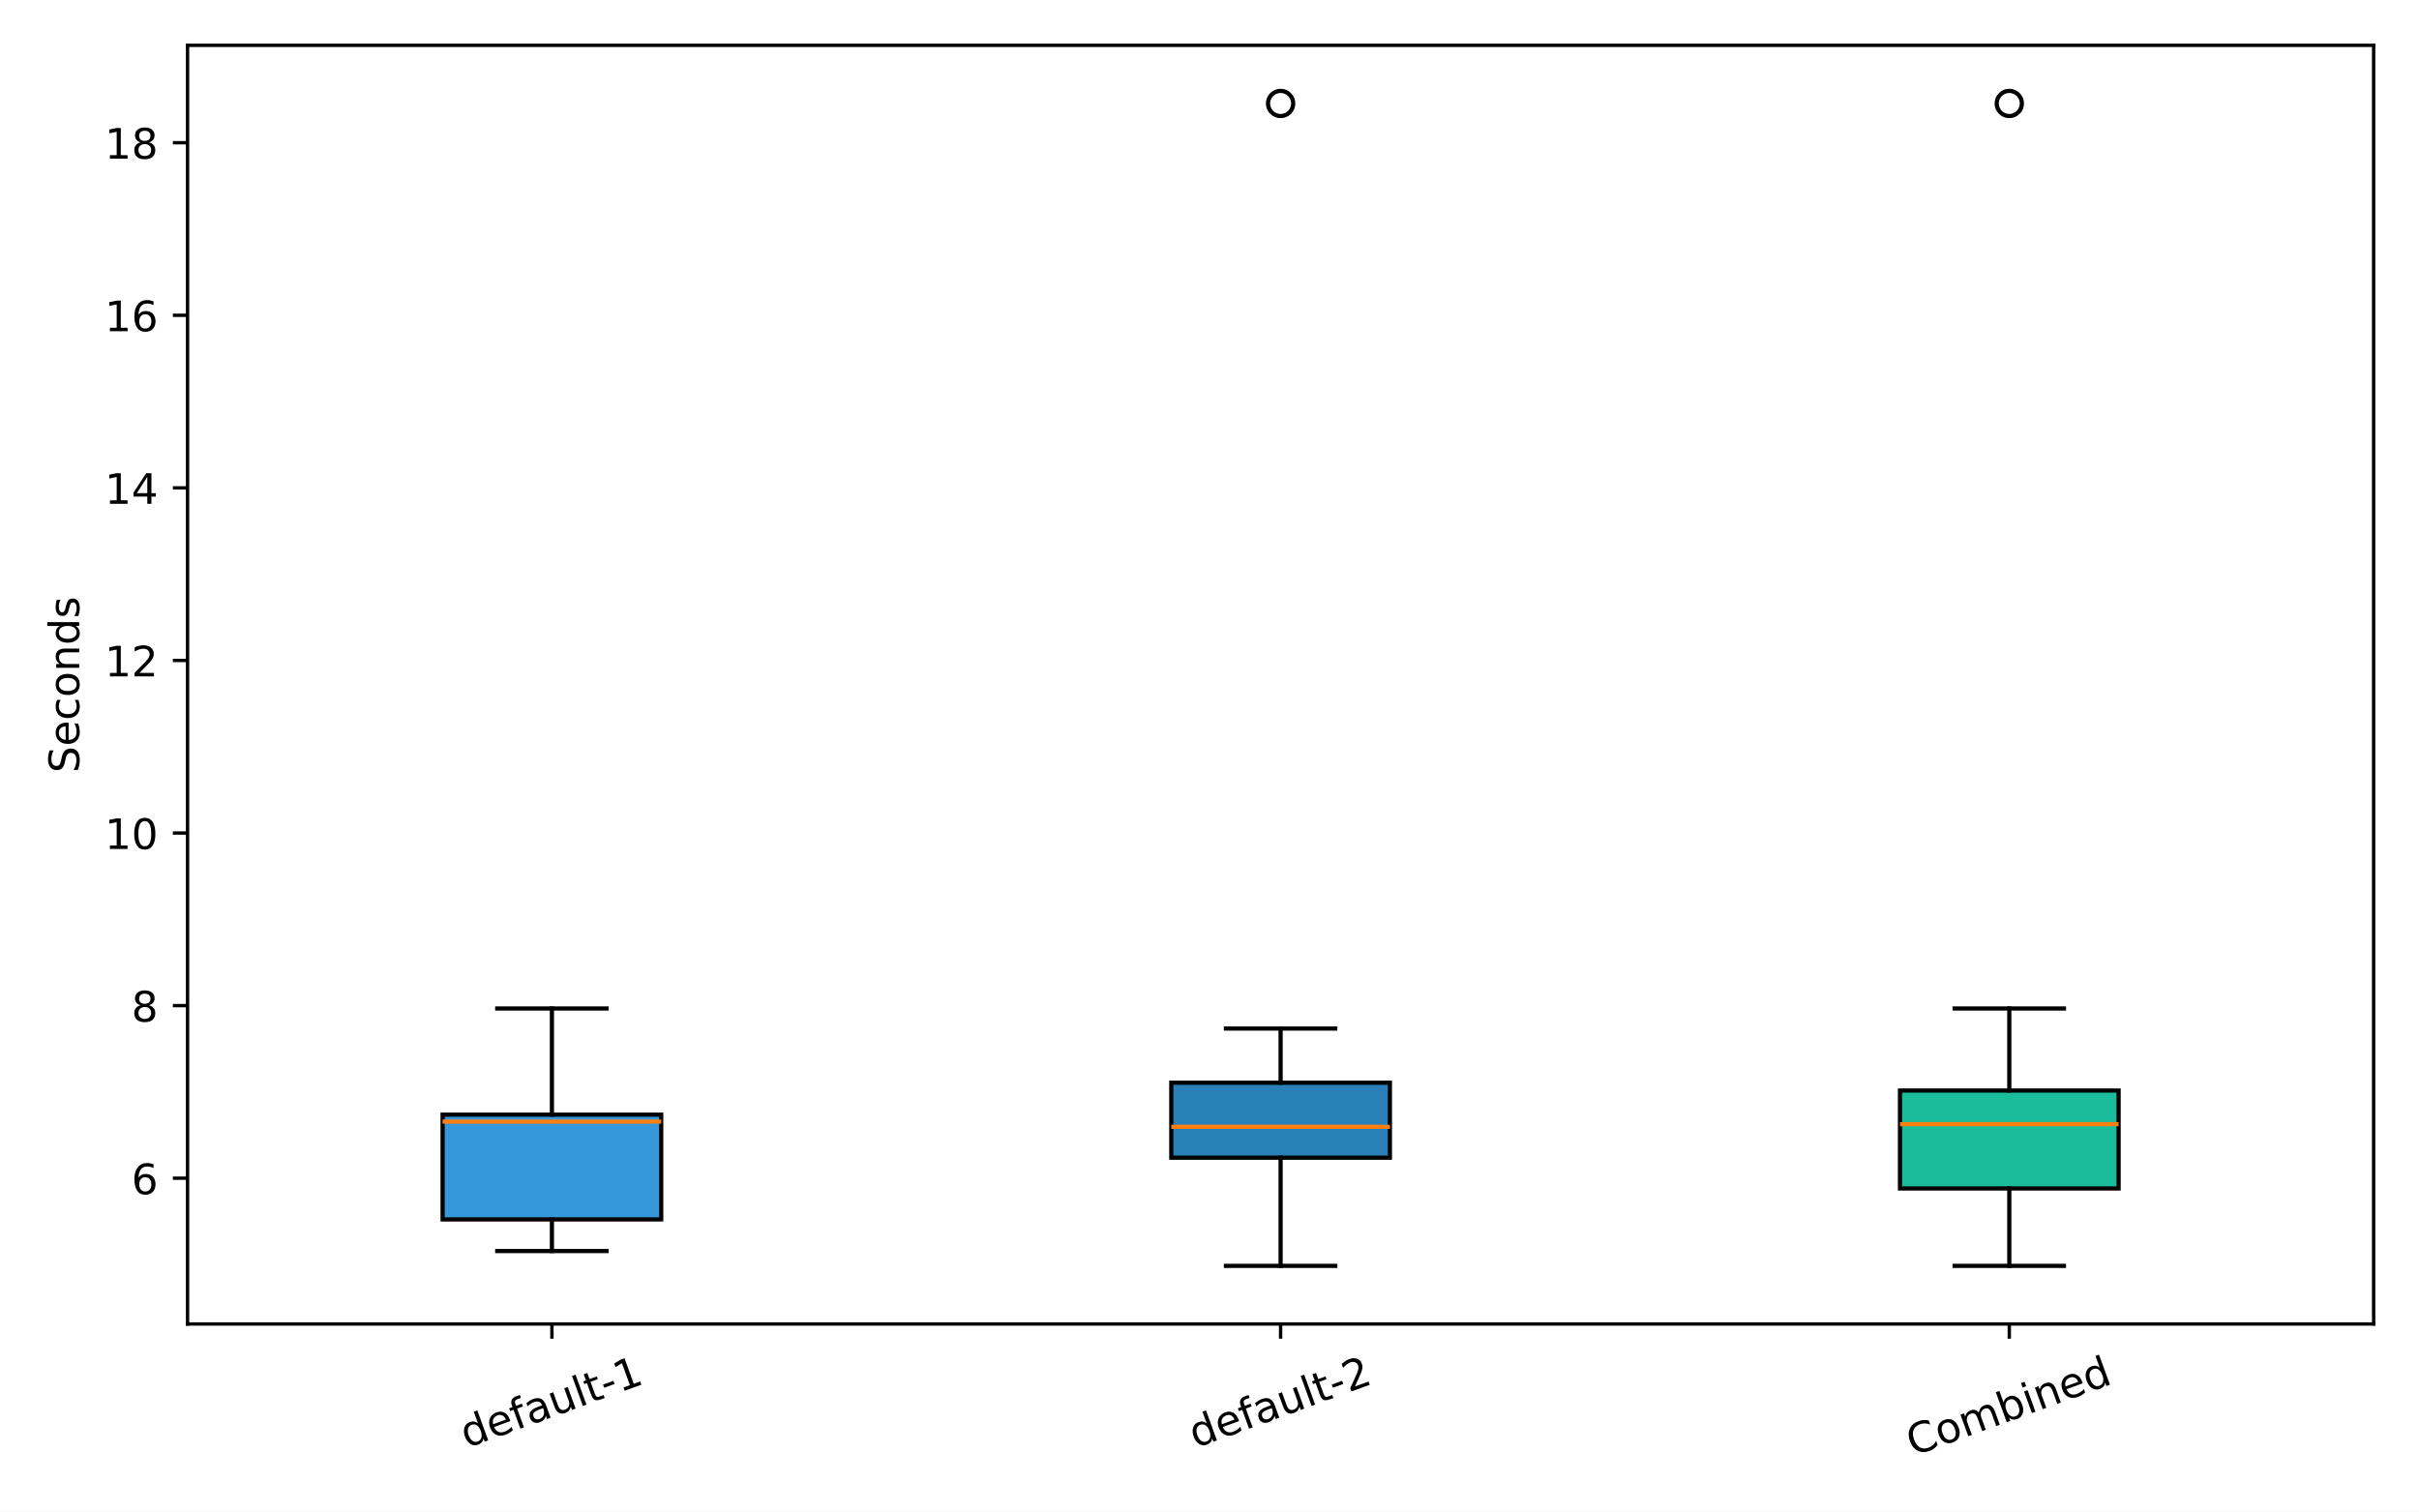
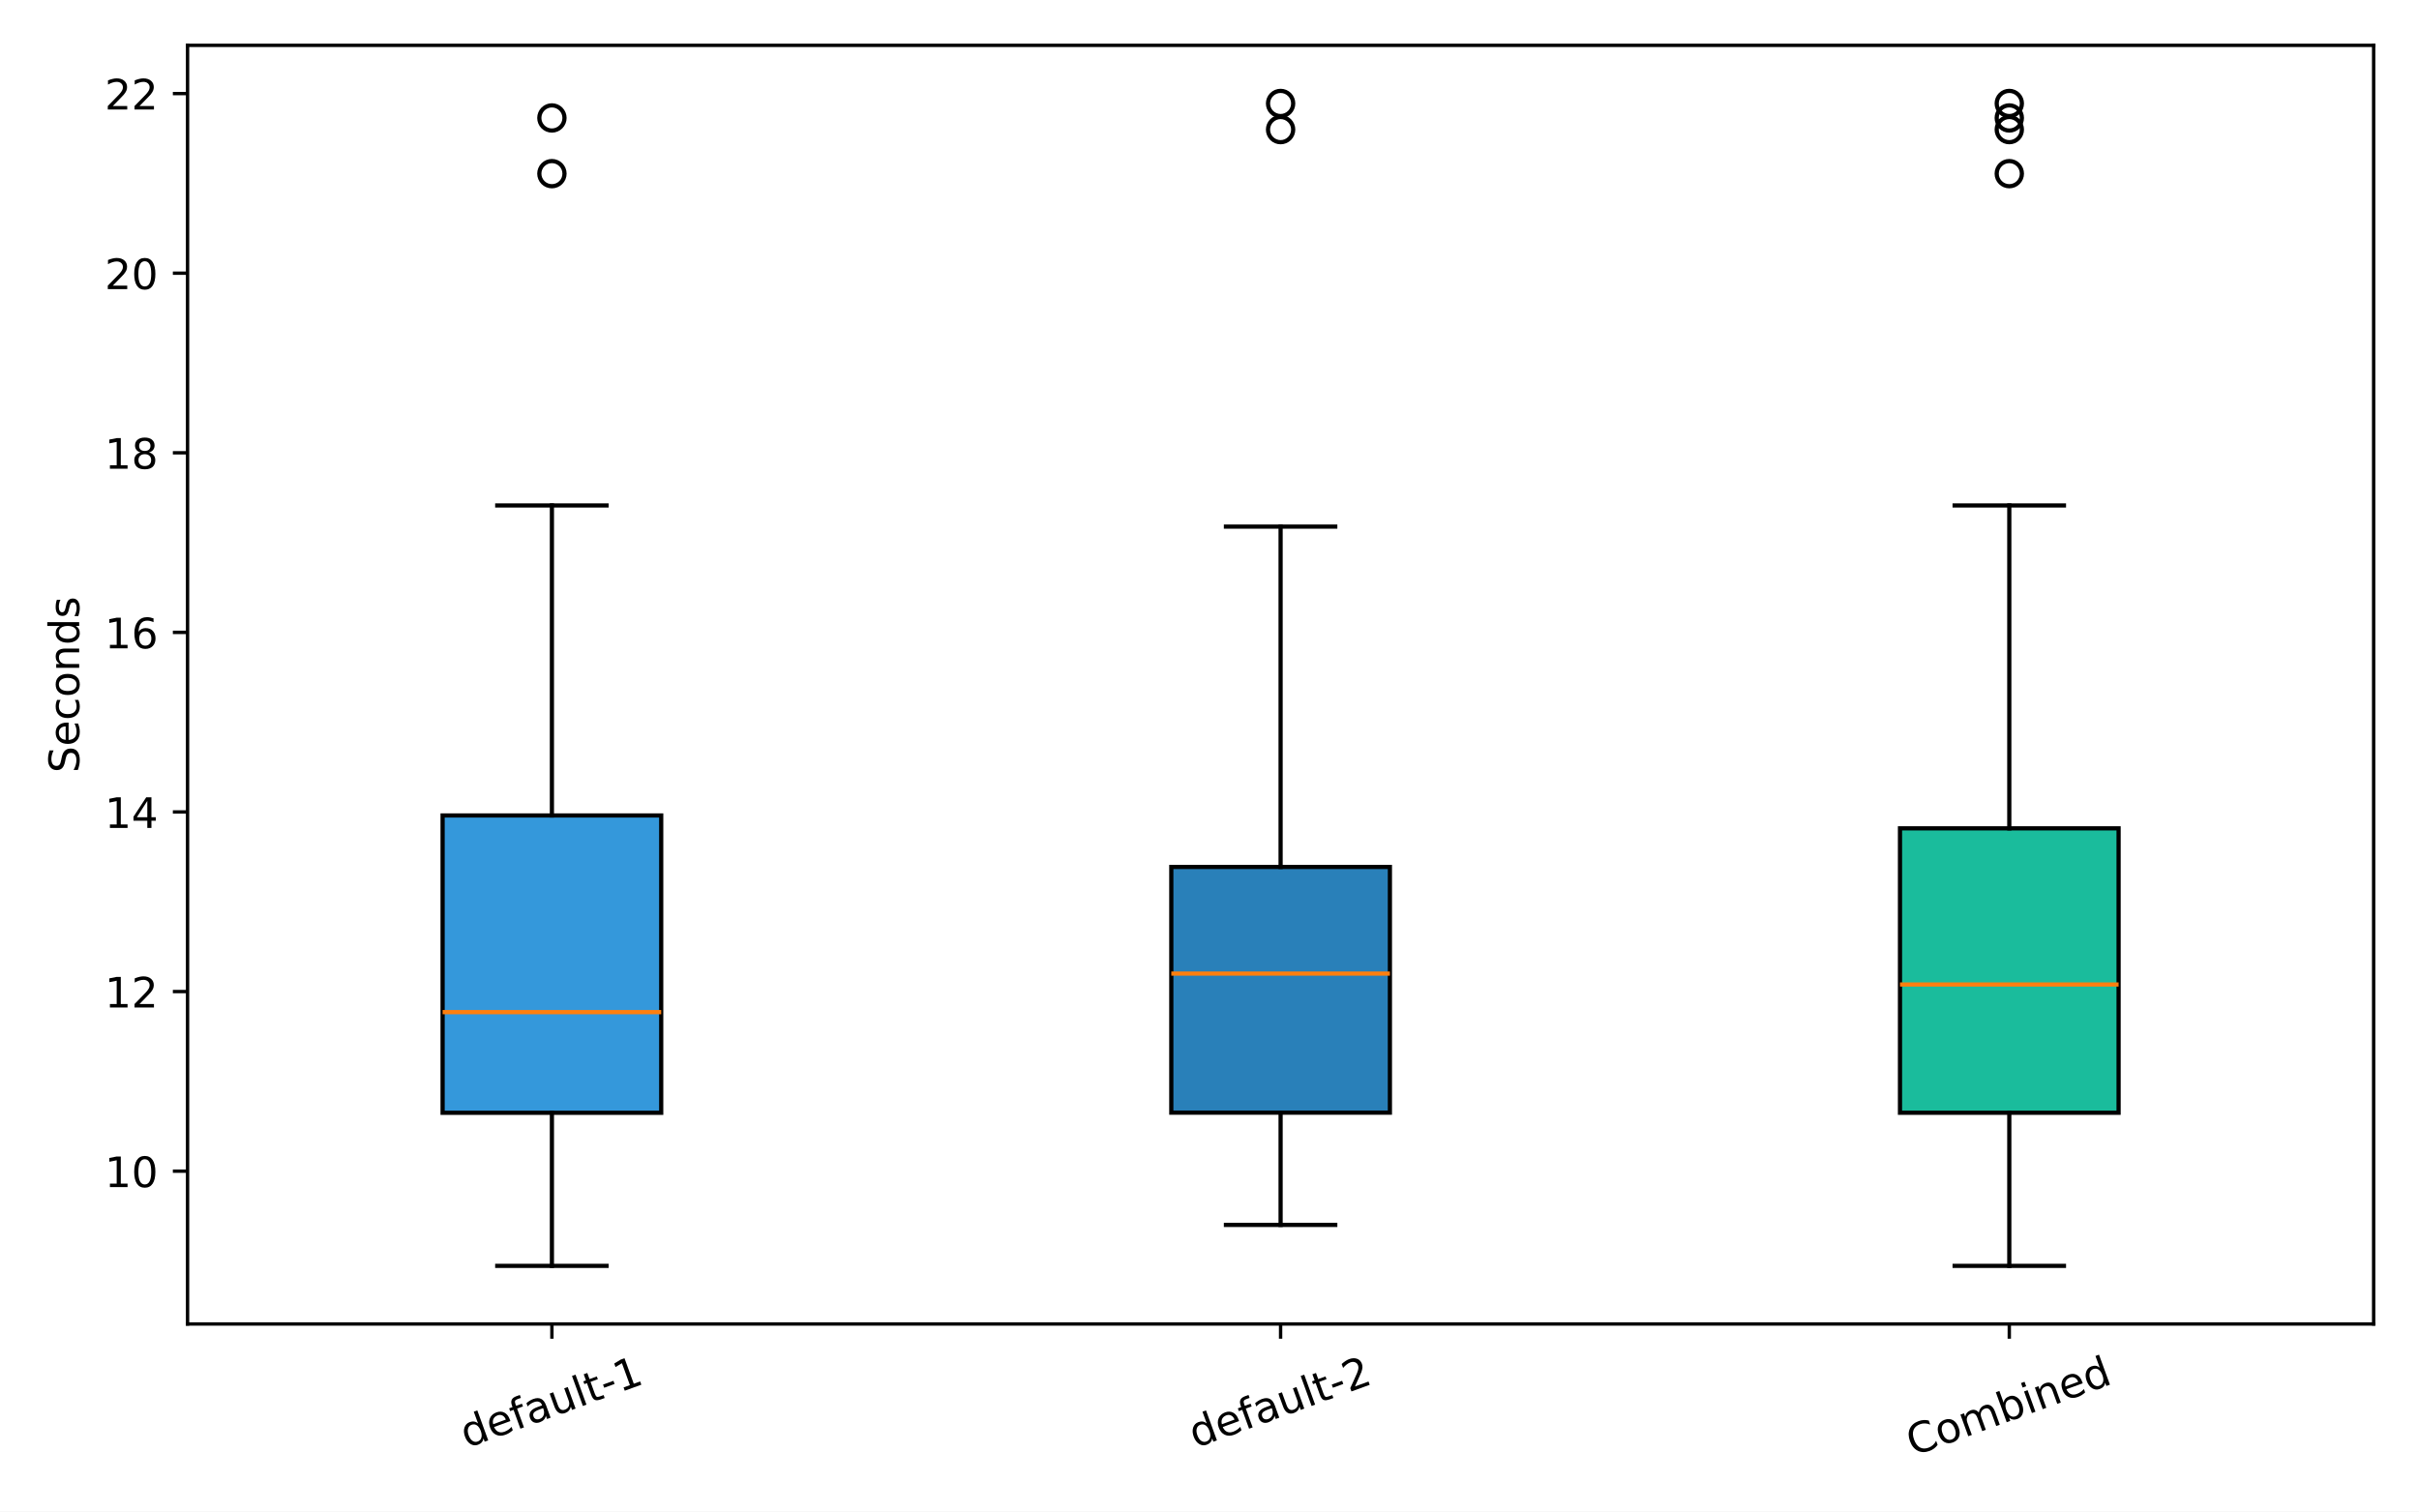
<svg xmlns="http://www.w3.org/2000/svg" xmlns:xlink="http://www.w3.org/1999/xlink" width="576pt" height="360pt" viewBox="0 0 576 360" version="1.1">
  <defs>
    <style type="text/css">*{stroke-linejoin: round; stroke-linecap: butt}</style>
  </defs>
  <g id="figure_1">
    <g id="patch_1">
      <path d="M 0 360  L 576 360  L 576 0  L 0 0  z " style="fill: #ffffff" />
    </g>
    <g id="axes_1">
      <g id="patch_2">
        <path d="M 44.66 315.336  L 565.2 315.336  L 565.2 10.8  L 44.66 10.8  z " style="fill: #ffffff" />
      </g>
      <g id="matplotlib.axis_1">
        <g id="xtick_1">
          <g id="line2d_1">
            <defs>
-               <path id="md8c7921553" d="M 0 0  L 0 3.5  " style="stroke: #000000; stroke-width: 0.8" />
+               <path id="mb43727681c" d="M 0 0  L 0 3.5  " style="stroke: #000000; stroke-width: 0.8" />
            </defs>
            <g>
-               <use xlink:href="#md8c7921553" x="131.417" y="315.336" style="stroke: #000000; stroke-width: 0.8" />
+               <use xlink:href="#mb43727681c" x="131.417" y="315.336" style="stroke: #000000; stroke-width: 0.8" />
            </g>
          </g>
          <g id="text_1">
            <g transform="translate(111.1439 344.9207) rotate(-20) scale(0.1 -0.1)">
              <defs>
                <path id="DejaVuSans-64" d="M 2906 2969  L 2906 4863  L 3481 4863  L 3481 0  L 2906 0  L 2906 525  Q 2725 213 2448 61  Q 2172 -91 1784 -91  Q 1150 -91 751 415  Q 353 922 353 1747  Q 353 2572 751 3078  Q 1150 3584 1784 3584  Q 2172 3584 2448 3432  Q 2725 3281 2906 2969  z M 947 1747  Q 947 1113 1208 752  Q 1469 391 1925 391  Q 2381 391 2643 752  Q 2906 1113 2906 1747  Q 2906 2381 2643 2742  Q 2381 3103 1925 3103  Q 1469 3103 1208 2742  Q 947 2381 947 1747  z " transform="scale(0.015625)" />
                <path id="DejaVuSans-65" d="M 3597 1894  L 3597 1613  L 953 1613  Q 991 1019 1311 708  Q 1631 397 2203 397  Q 2534 397 2845 478  Q 3156 559 3463 722  L 3463 178  Q 3153 47 2828 -22  Q 2503 -91 2169 -91  Q 1331 -91 842 396  Q 353 884 353 1716  Q 353 2575 817 3079  Q 1281 3584 2069 3584  Q 2775 3584 3186 3129  Q 3597 2675 3597 1894  z M 3022 2063  Q 3016 2534 2758 2815  Q 2500 3097 2075 3097  Q 1594 3097 1305 2825  Q 1016 2553 972 2059  L 3022 2063  z " transform="scale(0.015625)" />
                <path id="DejaVuSans-66" d="M 2375 4863  L 2375 4384  L 1825 4384  Q 1516 4384 1395 4259  Q 1275 4134 1275 3809  L 1275 3500  L 2222 3500  L 2222 3053  L 1275 3053  L 1275 0  L 697 0  L 697 3053  L 147 3053  L 147 3500  L 697 3500  L 697 3744  Q 697 4328 969 4595  Q 1241 4863 1831 4863  L 2375 4863  z " transform="scale(0.015625)" />
                <path id="DejaVuSans-61" d="M 2194 1759  Q 1497 1759 1228 1600  Q 959 1441 959 1056  Q 959 750 1161 570  Q 1363 391 1709 391  Q 2188 391 2477 730  Q 2766 1069 2766 1631  L 2766 1759  L 2194 1759  z M 3341 1997  L 3341 0  L 2766 0  L 2766 531  Q 2569 213 2275 61  Q 1981 -91 1556 -91  Q 1019 -91 701 211  Q 384 513 384 1019  Q 384 1609 779 1909  Q 1175 2209 1959 2209  L 2766 2209  L 2766 2266  Q 2766 2663 2505 2880  Q 2244 3097 1772 3097  Q 1472 3097 1187 3025  Q 903 2953 641 2809  L 641 3341  Q 956 3463 1253 3523  Q 1550 3584 1831 3584  Q 2591 3584 2966 3190  Q 3341 2797 3341 1997  z " transform="scale(0.015625)" />
                <path id="DejaVuSans-75" d="M 544 1381  L 544 3500  L 1119 3500  L 1119 1403  Q 1119 906 1312 657  Q 1506 409 1894 409  Q 2359 409 2629 706  Q 2900 1003 2900 1516  L 2900 3500  L 3475 3500  L 3475 0  L 2900 0  L 2900 538  Q 2691 219 2414 64  Q 2138 -91 1772 -91  Q 1169 -91 856 284  Q 544 659 544 1381  z M 1991 3584  L 1991 3584  z " transform="scale(0.015625)" />
                <path id="DejaVuSans-6c" d="M 603 4863  L 1178 4863  L 1178 0  L 603 0  L 603 4863  z " transform="scale(0.015625)" />
                <path id="DejaVuSans-74" d="M 1172 4494  L 1172 3500  L 2356 3500  L 2356 3053  L 1172 3053  L 1172 1153  Q 1172 725 1289 603  Q 1406 481 1766 481  L 2356 481  L 2356 0  L 1766 0  Q 1100 0 847 248  Q 594 497 594 1153  L 594 3053  L 172 3053  L 172 3500  L 594 3500  L 594 4494  L 1172 4494  z " transform="scale(0.015625)" />
                <path id="DejaVuSans-2d" d="M 313 2009  L 1997 2009  L 1997 1497  L 313 1497  L 313 2009  z " transform="scale(0.015625)" />
                <path id="DejaVuSans-31" d="M 794 531  L 1825 531  L 1825 4091  L 703 3866  L 703 4441  L 1819 4666  L 2450 4666  L 2450 531  L 3481 531  L 3481 0  L 794 0  L 794 531  z " transform="scale(0.015625)" />
              </defs>
              <use xlink:href="#DejaVuSans-64" />
-               <use xlink:href="#DejaVuSans-65" transform="translate(63.47656 0)" />
-               <use xlink:href="#DejaVuSans-66" transform="translate(125 0)" />
-               <use xlink:href="#DejaVuSans-61" transform="translate(160.2051 0)" />
-               <use xlink:href="#DejaVuSans-75" transform="translate(221.4844 0)" />
-               <use xlink:href="#DejaVuSans-6c" transform="translate(284.8633 0)" />
-               <use xlink:href="#DejaVuSans-74" transform="translate(312.6465 0)" />
-               <use xlink:href="#DejaVuSans-2d" transform="translate(351.8555 0)" />
-               <use xlink:href="#DejaVuSans-31" transform="translate(387.9395 0)" />
+               <use xlink:href="#DejaVuSans-65" x="63.477" />
+               <use xlink:href="#DejaVuSans-66" x="125" />
+               <use xlink:href="#DejaVuSans-61" x="160.205" />
+               <use xlink:href="#DejaVuSans-75" x="221.484" />
+               <use xlink:href="#DejaVuSans-6c" x="284.863" />
+               <use xlink:href="#DejaVuSans-74" x="312.646" />
+               <use xlink:href="#DejaVuSans-2d" x="351.855" />
+               <use xlink:href="#DejaVuSans-31" x="387.939" />
            </g>
          </g>
        </g>
        <g id="xtick_2">
          <g id="line2d_2">
            <g>
-               <use xlink:href="#md8c7921553" x="304.93" y="315.336" style="stroke: #000000; stroke-width: 0.8" />
+               <use xlink:href="#mb43727681c" x="304.93" y="315.336" style="stroke: #000000; stroke-width: 0.8" />
            </g>
          </g>
          <g id="text_2">
            <g transform="translate(284.6573 344.9207) rotate(-20) scale(0.1 -0.1)">
              <defs>
                <path id="DejaVuSans-32" d="M 1228 531  L 3431 531  L 3431 0  L 469 0  L 469 531  Q 828 903 1448 1529  Q 2069 2156 2228 2338  Q 2531 2678 2651 2914  Q 2772 3150 2772 3378  Q 2772 3750 2511 3984  Q 2250 4219 1831 4219  Q 1534 4219 1204 4116  Q 875 4013 500 3803  L 500 4441  Q 881 4594 1212 4672  Q 1544 4750 1819 4750  Q 2544 4750 2975 4387  Q 3406 4025 3406 3419  Q 3406 3131 3298 2873  Q 3191 2616 2906 2266  Q 2828 2175 2409 1742  Q 1991 1309 1228 531  z " transform="scale(0.015625)" />
              </defs>
              <use xlink:href="#DejaVuSans-64" />
-               <use xlink:href="#DejaVuSans-65" transform="translate(63.47656 0)" />
-               <use xlink:href="#DejaVuSans-66" transform="translate(125 0)" />
-               <use xlink:href="#DejaVuSans-61" transform="translate(160.2051 0)" />
-               <use xlink:href="#DejaVuSans-75" transform="translate(221.4844 0)" />
-               <use xlink:href="#DejaVuSans-6c" transform="translate(284.8633 0)" />
-               <use xlink:href="#DejaVuSans-74" transform="translate(312.6465 0)" />
-               <use xlink:href="#DejaVuSans-2d" transform="translate(351.8555 0)" />
-               <use xlink:href="#DejaVuSans-32" transform="translate(387.9395 0)" />
+               <use xlink:href="#DejaVuSans-65" x="63.477" />
+               <use xlink:href="#DejaVuSans-66" x="125" />
+               <use xlink:href="#DejaVuSans-61" x="160.205" />
+               <use xlink:href="#DejaVuSans-75" x="221.484" />
+               <use xlink:href="#DejaVuSans-6c" x="284.863" />
+               <use xlink:href="#DejaVuSans-74" x="312.646" />
+               <use xlink:href="#DejaVuSans-2d" x="351.855" />
+               <use xlink:href="#DejaVuSans-32" x="387.939" />
            </g>
          </g>
        </g>
        <g id="xtick_3">
          <g id="line2d_3">
            <g>
-               <use xlink:href="#md8c7921553" x="478.443" y="315.336" style="stroke: #000000; stroke-width: 0.8" />
+               <use xlink:href="#mb43727681c" x="478.443" y="315.336" style="stroke: #000000; stroke-width: 0.8" />
            </g>
          </g>
          <g id="text_3">
            <g transform="translate(455.5152 346.8537) rotate(-20) scale(0.1 -0.1)">
              <defs>
                <path id="DejaVuSans-43" d="M 4122 4306  L 4122 3641  Q 3803 3938 3442 4084  Q 3081 4231 2675 4231  Q 1875 4231 1450 3742  Q 1025 3253 1025 2328  Q 1025 1406 1450 917  Q 1875 428 2675 428  Q 3081 428 3442 575  Q 3803 722 4122 1019  L 4122 359  Q 3791 134 3420 21  Q 3050 -91 2638 -91  Q 1578 -91 968 557  Q 359 1206 359 2328  Q 359 3453 968 4101  Q 1578 4750 2638 4750  Q 3056 4750 3426 4639  Q 3797 4528 4122 4306  z " transform="scale(0.015625)" />
                <path id="DejaVuSans-6f" d="M 1959 3097  Q 1497 3097 1228 2736  Q 959 2375 959 1747  Q 959 1119 1226 758  Q 1494 397 1959 397  Q 2419 397 2687 759  Q 2956 1122 2956 1747  Q 2956 2369 2687 2733  Q 2419 3097 1959 3097  z M 1959 3584  Q 2709 3584 3137 3096  Q 3566 2609 3566 1747  Q 3566 888 3137 398  Q 2709 -91 1959 -91  Q 1206 -91 779 398  Q 353 888 353 1747  Q 353 2609 779 3096  Q 1206 3584 1959 3584  z " transform="scale(0.015625)" />
                <path id="DejaVuSans-6d" d="M 3328 2828  Q 3544 3216 3844 3400  Q 4144 3584 4550 3584  Q 5097 3584 5394 3201  Q 5691 2819 5691 2113  L 5691 0  L 5113 0  L 5113 2094  Q 5113 2597 4934 2840  Q 4756 3084 4391 3084  Q 3944 3084 3684 2787  Q 3425 2491 3425 1978  L 3425 0  L 2847 0  L 2847 2094  Q 2847 2600 2669 2842  Q 2491 3084 2119 3084  Q 1678 3084 1418 2786  Q 1159 2488 1159 1978  L 1159 0  L 581 0  L 581 3500  L 1159 3500  L 1159 2956  Q 1356 3278 1631 3431  Q 1906 3584 2284 3584  Q 2666 3584 2933 3390  Q 3200 3197 3328 2828  z " transform="scale(0.015625)" />
                <path id="DejaVuSans-62" d="M 3116 1747  Q 3116 2381 2855 2742  Q 2594 3103 2138 3103  Q 1681 3103 1420 2742  Q 1159 2381 1159 1747  Q 1159 1113 1420 752  Q 1681 391 2138 391  Q 2594 391 2855 752  Q 3116 1113 3116 1747  z M 1159 2969  Q 1341 3281 1617 3432  Q 1894 3584 2278 3584  Q 2916 3584 3314 3078  Q 3713 2572 3713 1747  Q 3713 922 3314 415  Q 2916 -91 2278 -91  Q 1894 -91 1617 61  Q 1341 213 1159 525  L 1159 0  L 581 0  L 581 4863  L 1159 4863  L 1159 2969  z " transform="scale(0.015625)" />
                <path id="DejaVuSans-69" d="M 603 3500  L 1178 3500  L 1178 0  L 603 0  L 603 3500  z M 603 4863  L 1178 4863  L 1178 4134  L 603 4134  L 603 4863  z " transform="scale(0.015625)" />
                <path id="DejaVuSans-6e" d="M 3513 2113  L 3513 0  L 2938 0  L 2938 2094  Q 2938 2591 2744 2837  Q 2550 3084 2163 3084  Q 1697 3084 1428 2787  Q 1159 2491 1159 1978  L 1159 0  L 581 0  L 581 3500  L 1159 3500  L 1159 2956  Q 1366 3272 1645 3428  Q 1925 3584 2291 3584  Q 2894 3584 3203 3211  Q 3513 2838 3513 2113  z " transform="scale(0.015625)" />
              </defs>
              <use xlink:href="#DejaVuSans-43" />
-               <use xlink:href="#DejaVuSans-6f" transform="translate(69.82422 0)" />
-               <use xlink:href="#DejaVuSans-6d" transform="translate(131.0059 0)" />
-               <use xlink:href="#DejaVuSans-62" transform="translate(228.418 0)" />
-               <use xlink:href="#DejaVuSans-69" transform="translate(291.8945 0)" />
-               <use xlink:href="#DejaVuSans-6e" transform="translate(319.6777 0)" />
-               <use xlink:href="#DejaVuSans-65" transform="translate(383.0566 0)" />
-               <use xlink:href="#DejaVuSans-64" transform="translate(444.5801 0)" />
+               <use xlink:href="#DejaVuSans-6f" x="69.824" />
+               <use xlink:href="#DejaVuSans-6d" x="131.006" />
+               <use xlink:href="#DejaVuSans-62" x="228.418" />
+               <use xlink:href="#DejaVuSans-69" x="291.895" />
+               <use xlink:href="#DejaVuSans-6e" x="319.678" />
+               <use xlink:href="#DejaVuSans-65" x="383.057" />
+               <use xlink:href="#DejaVuSans-64" x="444.58" />
            </g>
          </g>
        </g>
      </g>
      <g id="matplotlib.axis_2">
        <g id="ytick_1">
          <g id="line2d_4">
            <defs>
-               <path id="m911286cfb0" d="M 0 0  L -3.5 0  " style="stroke: #000000; stroke-width: 0.8" />
+               <path id="mad5dee7c90" d="M 0 0  L -3.5 0  " style="stroke: #000000; stroke-width: 0.8" />
            </defs>
            <g>
-               <use xlink:href="#m911286cfb0" x="44.66" y="280.617" style="stroke: #000000; stroke-width: 0.8" />
+               <use xlink:href="#mad5dee7c90" x="44.66" y="278.936" style="stroke: #000000; stroke-width: 0.8" />
            </g>
          </g>
          <g id="text_4">
-             <g transform="translate(31.2975 284.416) scale(0.1 -0.1)">
-               <defs>
-                 <path id="DejaVuSans-36" d="M 2113 2584  Q 1688 2584 1439 2293  Q 1191 2003 1191 1497  Q 1191 994 1439 701  Q 1688 409 2113 409  Q 2538 409 2786 701  Q 3034 994 3034 1497  Q 3034 2003 2786 2293  Q 2538 2584 2113 2584  z M 3366 4563  L 3366 3988  Q 3128 4100 2886 4159  Q 2644 4219 2406 4219  Q 1781 4219 1451 3797  Q 1122 3375 1075 2522  Q 1259 2794 1537 2939  Q 1816 3084 2150 3084  Q 2853 3084 3261 2657  Q 3669 2231 3669 1497  Q 3669 778 3244 343  Q 2819 -91 2113 -91  Q 1303 -91 875 529  Q 447 1150 447 2328  Q 447 3434 972 4092  Q 1497 4750 2381 4750  Q 2619 4750 2861 4703  Q 3103 4656 3366 4563  z " transform="scale(0.015625)" />
-               </defs>
-               <use xlink:href="#DejaVuSans-36" />
+             <g transform="translate(24.935 282.7352) scale(0.1 -0.1)">
+               <defs>
+                 <path id="DejaVuSans-30" d="M 2034 4250  Q 1547 4250 1301 3770  Q 1056 3291 1056 2328  Q 1056 1369 1301 889  Q 1547 409 2034 409  Q 2525 409 2770 889  Q 3016 1369 3016 2328  Q 3016 3291 2770 3770  Q 2525 4250 2034 4250  z M 2034 4750  Q 2819 4750 3233 4129  Q 3647 3509 3647 2328  Q 3647 1150 3233 529  Q 2819 -91 2034 -91  Q 1250 -91 836 529  Q 422 1150 422 2328  Q 422 3509 836 4129  Q 1250 4750 2034 4750  z " transform="scale(0.015625)" />
+               </defs>
+               <use xlink:href="#DejaVuSans-31" />
+               <use xlink:href="#DejaVuSans-30" x="63.623" />
            </g>
          </g>
        </g>
        <g id="ytick_2">
          <g id="line2d_5">
            <g>
-               <use xlink:href="#m911286cfb0" x="44.66" y="239.512" style="stroke: #000000; stroke-width: 0.8" />
+               <use xlink:href="#mad5dee7c90" x="44.66" y="236.161" style="stroke: #000000; stroke-width: 0.8" />
            </g>
          </g>
          <g id="text_5">
-             <g transform="translate(31.2975 243.3107) scale(0.1 -0.1)">
-               <defs>
-                 <path id="DejaVuSans-38" d="M 2034 2216  Q 1584 2216 1326 1975  Q 1069 1734 1069 1313  Q 1069 891 1326 650  Q 1584 409 2034 409  Q 2484 409 2743 651  Q 3003 894 3003 1313  Q 3003 1734 2745 1975  Q 2488 2216 2034 2216  z M 1403 2484  Q 997 2584 770 2862  Q 544 3141 544 3541  Q 544 4100 942 4425  Q 1341 4750 2034 4750  Q 2731 4750 3128 4425  Q 3525 4100 3525 3541  Q 3525 3141 3298 2862  Q 3072 2584 2669 2484  Q 3125 2378 3379 2068  Q 3634 1759 3634 1313  Q 3634 634 3220 271  Q 2806 -91 2034 -91  Q 1263 -91 848 271  Q 434 634 434 1313  Q 434 1759 690 2068  Q 947 2378 1403 2484  z M 1172 3481  Q 1172 3119 1398 2916  Q 1625 2713 2034 2713  Q 2441 2713 2670 2916  Q 2900 3119 2900 3481  Q 2900 3844 2670 4047  Q 2441 4250 2034 4250  Q 1625 4250 1398 4047  Q 1172 3844 1172 3481  z " transform="scale(0.015625)" />
-               </defs>
-               <use xlink:href="#DejaVuSans-38" />
+             <g transform="translate(24.935 239.9607) scale(0.1 -0.1)">
+               <use xlink:href="#DejaVuSans-31" />
+               <use xlink:href="#DejaVuSans-32" x="63.623" />
            </g>
          </g>
        </g>
        <g id="ytick_3">
          <g id="line2d_6">
            <g>
-               <use xlink:href="#m911286cfb0" x="44.66" y="198.406" style="stroke: #000000; stroke-width: 0.8" />
+               <use xlink:href="#mad5dee7c90" x="44.66" y="193.387" style="stroke: #000000; stroke-width: 0.8" />
            </g>
          </g>
          <g id="text_6">
-             <g transform="translate(24.935 202.2055) scale(0.1 -0.1)">
-               <defs>
-                 <path id="DejaVuSans-30" d="M 2034 4250  Q 1547 4250 1301 3770  Q 1056 3291 1056 2328  Q 1056 1369 1301 889  Q 1547 409 2034 409  Q 2525 409 2770 889  Q 3016 1369 3016 2328  Q 3016 3291 2770 3770  Q 2525 4250 2034 4250  z M 2034 4750  Q 2819 4750 3233 4129  Q 3647 3509 3647 2328  Q 3647 1150 3233 529  Q 2819 -91 2034 -91  Q 1250 -91 836 529  Q 422 1150 422 2328  Q 422 3509 836 4129  Q 1250 4750 2034 4750  z " transform="scale(0.015625)" />
-               </defs>
-               <use xlink:href="#DejaVuSans-31" />
-               <use xlink:href="#DejaVuSans-30" transform="translate(63.62305 0)" />
+             <g transform="translate(24.935 197.1861) scale(0.1 -0.1)">
+               <defs>
+                 <path id="DejaVuSans-34" d="M 2419 4116  L 825 1625  L 2419 1625  L 2419 4116  z M 2253 4666  L 3047 4666  L 3047 1625  L 3713 1625  L 3713 1100  L 3047 1100  L 3047 0  L 2419 0  L 2419 1100  L 313 1100  L 313 1709  L 2253 4666  z " transform="scale(0.015625)" />
+               </defs>
+               <use xlink:href="#DejaVuSans-31" />
+               <use xlink:href="#DejaVuSans-34" x="63.623" />
            </g>
          </g>
        </g>
        <g id="ytick_4">
          <g id="line2d_7">
            <g>
-               <use xlink:href="#m911286cfb0" x="44.66" y="157.301" style="stroke: #000000; stroke-width: 0.8" />
+               <use xlink:href="#mad5dee7c90" x="44.66" y="150.612" style="stroke: #000000; stroke-width: 0.8" />
            </g>
          </g>
          <g id="text_7">
-             <g transform="translate(24.935 161.1003) scale(0.1 -0.1)">
-               <use xlink:href="#DejaVuSans-31" />
-               <use xlink:href="#DejaVuSans-32" transform="translate(63.62305 0)" />
+             <g transform="translate(24.935 154.4115) scale(0.1 -0.1)">
+               <defs>
+                 <path id="DejaVuSans-36" d="M 2113 2584  Q 1688 2584 1439 2293  Q 1191 2003 1191 1497  Q 1191 994 1439 701  Q 1688 409 2113 409  Q 2538 409 2786 701  Q 3034 994 3034 1497  Q 3034 2003 2786 2293  Q 2538 2584 2113 2584  z M 3366 4563  L 3366 3988  Q 3128 4100 2886 4159  Q 2644 4219 2406 4219  Q 1781 4219 1451 3797  Q 1122 3375 1075 2522  Q 1259 2794 1537 2939  Q 1816 3084 2150 3084  Q 2853 3084 3261 2657  Q 3669 2231 3669 1497  Q 3669 778 3244 343  Q 2819 -91 2113 -91  Q 1303 -91 875 529  Q 447 1150 447 2328  Q 447 3434 972 4092  Q 1497 4750 2381 4750  Q 2619 4750 2861 4703  Q 3103 4656 3366 4563  z " transform="scale(0.015625)" />
+               </defs>
+               <use xlink:href="#DejaVuSans-31" />
+               <use xlink:href="#DejaVuSans-36" x="63.623" />
            </g>
          </g>
        </g>
        <g id="ytick_5">
          <g id="line2d_8">
            <g>
-               <use xlink:href="#m911286cfb0" x="44.66" y="116.196" style="stroke: #000000; stroke-width: 0.8" />
+               <use xlink:href="#mad5dee7c90" x="44.66" y="107.838" style="stroke: #000000; stroke-width: 0.8" />
            </g>
          </g>
          <g id="text_8">
-             <g transform="translate(24.935 119.9951) scale(0.1 -0.1)">
-               <defs>
-                 <path id="DejaVuSans-34" d="M 2419 4116  L 825 1625  L 2419 1625  L 2419 4116  z M 2253 4666  L 3047 4666  L 3047 1625  L 3713 1625  L 3713 1100  L 3047 1100  L 3047 0  L 2419 0  L 2419 1100  L 313 1100  L 313 1709  L 2253 4666  z " transform="scale(0.015625)" />
-               </defs>
-               <use xlink:href="#DejaVuSans-31" />
-               <use xlink:href="#DejaVuSans-34" transform="translate(63.62305 0)" />
+             <g transform="translate(24.935 111.6369) scale(0.1 -0.1)">
+               <defs>
+                 <path id="DejaVuSans-38" d="M 2034 2216  Q 1584 2216 1326 1975  Q 1069 1734 1069 1313  Q 1069 891 1326 650  Q 1584 409 2034 409  Q 2484 409 2743 651  Q 3003 894 3003 1313  Q 3003 1734 2745 1975  Q 2488 2216 2034 2216  z M 1403 2484  Q 997 2584 770 2862  Q 544 3141 544 3541  Q 544 4100 942 4425  Q 1341 4750 2034 4750  Q 2731 4750 3128 4425  Q 3525 4100 3525 3541  Q 3525 3141 3298 2862  Q 3072 2584 2669 2484  Q 3125 2378 3379 2068  Q 3634 1759 3634 1313  Q 3634 634 3220 271  Q 2806 -91 2034 -91  Q 1263 -91 848 271  Q 434 634 434 1313  Q 434 1759 690 2068  Q 947 2378 1403 2484  z M 1172 3481  Q 1172 3119 1398 2916  Q 1625 2713 2034 2713  Q 2441 2713 2670 2916  Q 2900 3119 2900 3481  Q 2900 3844 2670 4047  Q 2441 4250 2034 4250  Q 1625 4250 1398 4047  Q 1172 3844 1172 3481  z " transform="scale(0.015625)" />
+               </defs>
+               <use xlink:href="#DejaVuSans-31" />
+               <use xlink:href="#DejaVuSans-38" x="63.623" />
            </g>
          </g>
        </g>
        <g id="ytick_6">
          <g id="line2d_9">
            <g>
-               <use xlink:href="#m911286cfb0" x="44.66" y="75.091" style="stroke: #000000; stroke-width: 0.8" />
+               <use xlink:href="#mad5dee7c90" x="44.66" y="65.063" style="stroke: #000000; stroke-width: 0.8" />
            </g>
          </g>
          <g id="text_9">
-             <g transform="translate(24.935 78.88992) scale(0.1 -0.1)">
-               <use xlink:href="#DejaVuSans-31" />
-               <use xlink:href="#DejaVuSans-36" transform="translate(63.62305 0)" />
+             <g transform="translate(24.935 68.86237) scale(0.1 -0.1)">
+               <use xlink:href="#DejaVuSans-32" />
+               <use xlink:href="#DejaVuSans-30" x="63.623" />
            </g>
          </g>
        </g>
        <g id="ytick_7">
          <g id="line2d_10">
            <g>
-               <use xlink:href="#m911286cfb0" x="44.66" y="33.985" style="stroke: #000000; stroke-width: 0.8" />
+               <use xlink:href="#mad5dee7c90" x="44.66" y="22.289" style="stroke: #000000; stroke-width: 0.8" />
            </g>
          </g>
          <g id="text_10">
-             <g transform="translate(24.935 37.78472) scale(0.1 -0.1)">
-               <use xlink:href="#DejaVuSans-31" />
-               <use xlink:href="#DejaVuSans-38" transform="translate(63.62305 0)" />
+             <g transform="translate(24.935 26.08779) scale(0.1 -0.1)">
+               <use xlink:href="#DejaVuSans-32" />
+               <use xlink:href="#DejaVuSans-32" x="63.623" />
            </g>
          </g>
        </g>
        <g id="text_11">
          <g transform="translate(18.85531 184.0751) rotate(-90) scale(0.1 -0.1)">
            <defs>
              <path id="DejaVuSans-53" d="M 3425 4513  L 3425 3897  Q 3066 4069 2747 4153  Q 2428 4238 2131 4238  Q 1616 4238 1336 4038  Q 1056 3838 1056 3469  Q 1056 3159 1242 3001  Q 1428 2844 1947 2747  L 2328 2669  Q 3034 2534 3370 2195  Q 3706 1856 3706 1288  Q 3706 609 3251 259  Q 2797 -91 1919 -91  Q 1588 -91 1214 -16  Q 841 59 441 206  L 441 856  Q 825 641 1194 531  Q 1563 422 1919 422  Q 2459 422 2753 634  Q 3047 847 3047 1241  Q 3047 1584 2836 1778  Q 2625 1972 2144 2069  L 1759 2144  Q 1053 2284 737 2584  Q 422 2884 422 3419  Q 422 4038 858 4394  Q 1294 4750 2059 4750  Q 2388 4750 2728 4690  Q 3069 4631 3425 4513  z " transform="scale(0.015625)" />
              <path id="DejaVuSans-63" d="M 3122 3366  L 3122 2828  Q 2878 2963 2633 3030  Q 2388 3097 2138 3097  Q 1578 3097 1268 2742  Q 959 2388 959 1747  Q 959 1106 1268 751  Q 1578 397 2138 397  Q 2388 397 2633 464  Q 2878 531 3122 666  L 3122 134  Q 2881 22 2623 -34  Q 2366 -91 2075 -91  Q 1284 -91 818 406  Q 353 903 353 1747  Q 353 2603 823 3093  Q 1294 3584 2113 3584  Q 2378 3584 2631 3529  Q 2884 3475 3122 3366  z " transform="scale(0.015625)" />
              <path id="DejaVuSans-73" d="M 2834 3397  L 2834 2853  Q 2591 2978 2328 3040  Q 2066 3103 1784 3103  Q 1356 3103 1142 2972  Q 928 2841 928 2578  Q 928 2378 1081 2264  Q 1234 2150 1697 2047  L 1894 2003  Q 2506 1872 2764 1633  Q 3022 1394 3022 966  Q 3022 478 2636 193  Q 2250 -91 1575 -91  Q 1294 -91 989 -36  Q 684 19 347 128  L 347 722  Q 666 556 975 473  Q 1284 391 1588 391  Q 1994 391 2212 530  Q 2431 669 2431 922  Q 2431 1156 2273 1281  Q 2116 1406 1581 1522  L 1381 1569  Q 847 1681 609 1914  Q 372 2147 372 2553  Q 372 3047 722 3315  Q 1072 3584 1716 3584  Q 2034 3584 2315 3537  Q 2597 3491 2834 3397  z " transform="scale(0.015625)" />
            </defs>
            <use xlink:href="#DejaVuSans-53" />
-             <use xlink:href="#DejaVuSans-65" transform="translate(63.47656 0)" />
-             <use xlink:href="#DejaVuSans-63" transform="translate(125 0)" />
-             <use xlink:href="#DejaVuSans-6f" transform="translate(179.9805 0)" />
-             <use xlink:href="#DejaVuSans-6e" transform="translate(241.1621 0)" />
-             <use xlink:href="#DejaVuSans-64" transform="translate(304.541 0)" />
-             <use xlink:href="#DejaVuSans-73" transform="translate(368.0176 0)" />
+             <use xlink:href="#DejaVuSans-65" x="63.477" />
+             <use xlink:href="#DejaVuSans-63" x="125" />
+             <use xlink:href="#DejaVuSans-6f" x="179.98" />
+             <use xlink:href="#DejaVuSans-6e" x="241.162" />
+             <use xlink:href="#DejaVuSans-64" x="304.541" />
+             <use xlink:href="#DejaVuSans-73" x="368.018" />
          </g>
        </g>
      </g>
      <g id="patch_3">
-         <path d="M 105.39 290.432  L 157.444 290.432  L 157.444 265.482  L 105.39 265.482  L 105.39 290.432  z " clip-path="url(#pc0b41ba32a)" style="fill: #3498db; stroke: #000000; stroke-linejoin: miter" />
+         <path d="M 105.39 265.035  L 157.444 265.035  L 157.444 194.22  L 105.39 194.22  L 105.39 265.035  z " clip-path="url(#pa23d31728a)" style="fill: #3498db; stroke: #000000; stroke-linejoin: miter" />
      </g>
      <g id="line2d_11">
-         <path d="M 131.417 290.432  L 131.417 297.956  " clip-path="url(#pc0b41ba32a)" style="fill: none; stroke: #000000; stroke-linecap: square" />
+         <path d="M 131.417 265.035  L 131.417 301.494  " clip-path="url(#pa23d31728a)" style="fill: none; stroke: #000000; stroke-linecap: square" />
      </g>
      <g id="line2d_12">
-         <path d="M 131.417 265.482  L 131.417 240.191  " clip-path="url(#pc0b41ba32a)" style="fill: none; stroke: #000000; stroke-linecap: square" />
+         <path d="M 131.417 194.22  L 131.417 120.384  " clip-path="url(#pa23d31728a)" style="fill: none; stroke: #000000; stroke-linecap: square" />
      </g>
      <g id="line2d_13">
-         <path d="M 118.403 297.956  L 144.43 297.956  " clip-path="url(#pc0b41ba32a)" style="fill: none; stroke: #000000; stroke-linecap: square" />
+         <path d="M 118.403 301.494  L 144.43 301.494  " clip-path="url(#pa23d31728a)" style="fill: none; stroke: #000000; stroke-linecap: square" />
      </g>
      <g id="line2d_14">
-         <path d="M 118.403 240.191  L 144.43 240.191  " clip-path="url(#pc0b41ba32a)" style="fill: none; stroke: #000000; stroke-linecap: square" />
-       </g>
-       <g id="line2d_15" />
+         <path d="M 118.403 120.384  L 144.43 120.384  " clip-path="url(#pa23d31728a)" style="fill: none; stroke: #000000; stroke-linecap: square" />
+       </g>
+       <g id="line2d_15">
+         <defs>
+           <path id="m3616194ab1" d="M 0 3  C 0.796 3 1.559 2.684 2.121 2.121  C 2.684 1.559 3 0.796 3 0  C 3 -0.796 2.684 -1.559 2.121 -2.121  C 1.559 -2.684 0.796 -3 0 -3  C -0.796 -3 -1.559 -2.684 -2.121 -2.121  C -2.684 -1.559 -3 -0.796 -3 0  C -3 0.796 -2.684 1.559 -2.121 2.121  C -1.559 2.684 -0.796 3 0 3  z " style="stroke: #000000" />
+         </defs>
+         <g clip-path="url(#pa23d31728a)">
+           <use xlink:href="#m3616194ab1" x="131.417" y="41.357" style="fill-opacity: 0; stroke: #000000" />
+           <use xlink:href="#m3616194ab1" x="131.417" y="28.092" style="fill-opacity: 0; stroke: #000000" />
+         </g>
+       </g>
      <g id="patch_4">
-         <path d="M 278.903 275.728  L 330.957 275.728  L 330.957 257.872  L 278.903 257.872  L 278.903 275.728  z " clip-path="url(#pc0b41ba32a)" style="fill: #2980b9; stroke: #000000; stroke-linejoin: miter" />
+         <path d="M 278.903 265.003  L 330.957 265.003  L 330.957 206.485  L 278.903 206.485  L 278.903 265.003  z " clip-path="url(#pa23d31728a)" style="fill: #2980b9; stroke: #000000; stroke-linejoin: miter" />
      </g>
      <g id="line2d_16">
-         <path d="M 304.93 275.728  L 304.93 301.494  " clip-path="url(#pc0b41ba32a)" style="fill: none; stroke: #000000; stroke-linecap: square" />
+         <path d="M 304.93 265.003  L 304.93 291.743  " clip-path="url(#pa23d31728a)" style="fill: none; stroke: #000000; stroke-linecap: square" />
      </g>
      <g id="line2d_17">
-         <path d="M 304.93 257.872  L 304.93 244.971  " clip-path="url(#pc0b41ba32a)" style="fill: none; stroke: #000000; stroke-linecap: square" />
+         <path d="M 304.93 206.485  L 304.93 125.418  " clip-path="url(#pa23d31728a)" style="fill: none; stroke: #000000; stroke-linecap: square" />
      </g>
      <g id="line2d_18">
-         <path d="M 291.916 301.494  L 317.943 301.494  " clip-path="url(#pc0b41ba32a)" style="fill: none; stroke: #000000; stroke-linecap: square" />
+         <path d="M 291.916 291.743  L 317.943 291.743  " clip-path="url(#pa23d31728a)" style="fill: none; stroke: #000000; stroke-linecap: square" />
      </g>
      <g id="line2d_19">
-         <path d="M 291.916 244.971  L 317.943 244.971  " clip-path="url(#pc0b41ba32a)" style="fill: none; stroke: #000000; stroke-linecap: square" />
+         <path d="M 291.916 125.418  L 317.943 125.418  " clip-path="url(#pa23d31728a)" style="fill: none; stroke: #000000; stroke-linecap: square" />
      </g>
      <g id="line2d_20">
-         <defs>
-           <path id="m399131dd05" d="M 0 3  C 0.796 3 1.559 2.684 2.121 2.121  C 2.684 1.559 3 0.796 3 0  C 3 -0.796 2.684 -1.559 2.121 -2.121  C 1.559 -2.684 0.796 -3 0 -3  C -0.796 -3 -1.559 -2.684 -2.121 -2.121  C -2.684 -1.559 -3 -0.796 -3 0  C -3 0.796 -2.684 1.559 -2.121 2.121  C -1.559 2.684 -0.796 3 0 3  z " style="stroke: #000000" />
-         </defs>
-         <g clip-path="url(#pc0b41ba32a)">
-           <use xlink:href="#m399131dd05" x="304.93" y="24.643" style="fill-opacity: 0; stroke: #000000" />
+         <g clip-path="url(#pa23d31728a)">
+           <use xlink:href="#m3616194ab1" x="304.93" y="30.868" style="fill-opacity: 0; stroke: #000000" />
+           <use xlink:href="#m3616194ab1" x="304.93" y="24.643" style="fill-opacity: 0; stroke: #000000" />
        </g>
      </g>
      <g id="patch_5">
-         <path d="M 452.416 283.057  L 504.47 283.057  L 504.47 259.735  L 452.416 259.735  L 452.416 283.057  z " clip-path="url(#pc0b41ba32a)" style="fill: #1abc9c; stroke: #000000; stroke-linejoin: miter" />
+         <path d="M 452.416 265.027  L 504.47 265.027  L 504.47 197.286  L 452.416 197.286  L 452.416 265.027  z " clip-path="url(#pa23d31728a)" style="fill: #1abc9c; stroke: #000000; stroke-linejoin: miter" />
      </g>
      <g id="line2d_21">
-         <path d="M 478.443 283.057  L 478.443 301.494  " clip-path="url(#pc0b41ba32a)" style="fill: none; stroke: #000000; stroke-linecap: square" />
+         <path d="M 478.443 265.027  L 478.443 301.494  " clip-path="url(#pa23d31728a)" style="fill: none; stroke: #000000; stroke-linecap: square" />
      </g>
      <g id="line2d_22">
-         <path d="M 478.443 259.735  L 478.443 240.191  " clip-path="url(#pc0b41ba32a)" style="fill: none; stroke: #000000; stroke-linecap: square" />
+         <path d="M 478.443 197.286  L 478.443 120.384  " clip-path="url(#pa23d31728a)" style="fill: none; stroke: #000000; stroke-linecap: square" />
      </g>
      <g id="line2d_23">
-         <path d="M 465.43 301.494  L 491.457 301.494  " clip-path="url(#pc0b41ba32a)" style="fill: none; stroke: #000000; stroke-linecap: square" />
+         <path d="M 465.43 301.494  L 491.457 301.494  " clip-path="url(#pa23d31728a)" style="fill: none; stroke: #000000; stroke-linecap: square" />
      </g>
      <g id="line2d_24">
-         <path d="M 465.43 240.191  L 491.457 240.191  " clip-path="url(#pc0b41ba32a)" style="fill: none; stroke: #000000; stroke-linecap: square" />
+         <path d="M 465.43 120.384  L 491.457 120.384  " clip-path="url(#pa23d31728a)" style="fill: none; stroke: #000000; stroke-linecap: square" />
      </g>
      <g id="line2d_25">
-         <g clip-path="url(#pc0b41ba32a)">
-           <use xlink:href="#m399131dd05" x="478.443" y="24.643" style="fill-opacity: 0; stroke: #000000" />
+         <g clip-path="url(#pa23d31728a)">
+           <use xlink:href="#m3616194ab1" x="478.443" y="41.357" style="fill-opacity: 0; stroke: #000000" />
+           <use xlink:href="#m3616194ab1" x="478.443" y="28.092" style="fill-opacity: 0; stroke: #000000" />
+           <use xlink:href="#m3616194ab1" x="478.443" y="30.868" style="fill-opacity: 0; stroke: #000000" />
+           <use xlink:href="#m3616194ab1" x="478.443" y="24.643" style="fill-opacity: 0; stroke: #000000" />
        </g>
      </g>
      <g id="line2d_26">
-         <path d="M 105.39 267.129  L 157.444 267.129  " clip-path="url(#pc0b41ba32a)" style="fill: none; stroke: #ff7f0e" />
+         <path d="M 105.39 241.059  L 157.444 241.059  " clip-path="url(#pa23d31728a)" style="fill: none; stroke: #ff7f0e" />
      </g>
      <g id="line2d_27">
-         <path d="M 278.903 268.377  L 330.957 268.377  " clip-path="url(#pc0b41ba32a)" style="fill: none; stroke: #ff7f0e" />
+         <path d="M 278.903 231.883  L 330.957 231.883  " clip-path="url(#pa23d31728a)" style="fill: none; stroke: #ff7f0e" />
      </g>
      <g id="line2d_28">
-         <path d="M 452.416 267.753  L 504.47 267.753  " clip-path="url(#pc0b41ba32a)" style="fill: none; stroke: #ff7f0e" />
+         <path d="M 452.416 234.479  L 504.47 234.479  " clip-path="url(#pa23d31728a)" style="fill: none; stroke: #ff7f0e" />
      </g>
      <g id="patch_6">
        <path d="M 44.66 315.336  L 44.66 10.8  " style="fill: none; stroke: #000000; stroke-width: 0.8; stroke-linejoin: miter; stroke-linecap: square" />
      </g>
      <g id="patch_7">
        <path d="M 565.2 315.336  L 565.2 10.8  " style="fill: none; stroke: #000000; stroke-width: 0.8; stroke-linejoin: miter; stroke-linecap: square" />
      </g>
      <g id="patch_8">
        <path d="M 44.66 315.336  L 565.2 315.336  " style="fill: none; stroke: #000000; stroke-width: 0.8; stroke-linejoin: miter; stroke-linecap: square" />
      </g>
      <g id="patch_9">
        <path d="M 44.66 10.8  L 565.2 10.8  " style="fill: none; stroke: #000000; stroke-width: 0.8; stroke-linejoin: miter; stroke-linecap: square" />
      </g>
    </g>
  </g>
  <defs>
-     <clipPath id="pc0b41ba32a">
+     <clipPath id="pa23d31728a">
      <rect x="44.66" y="10.8" width="520.54" height="304.536" />
    </clipPath>
  </defs>
</svg>
